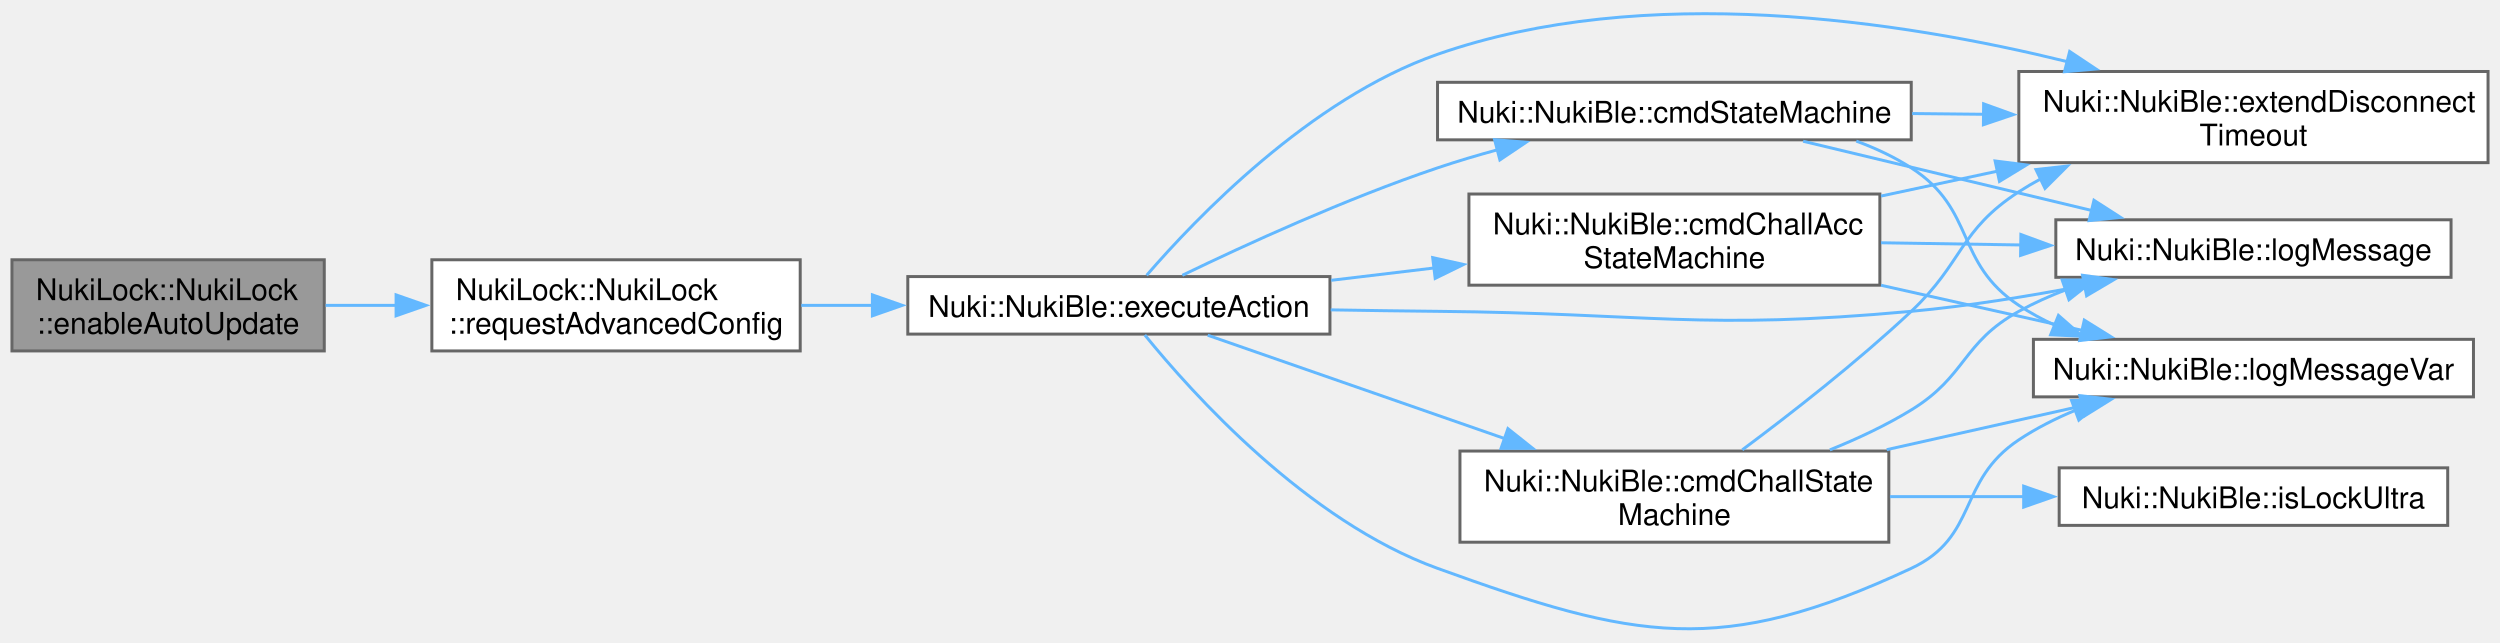
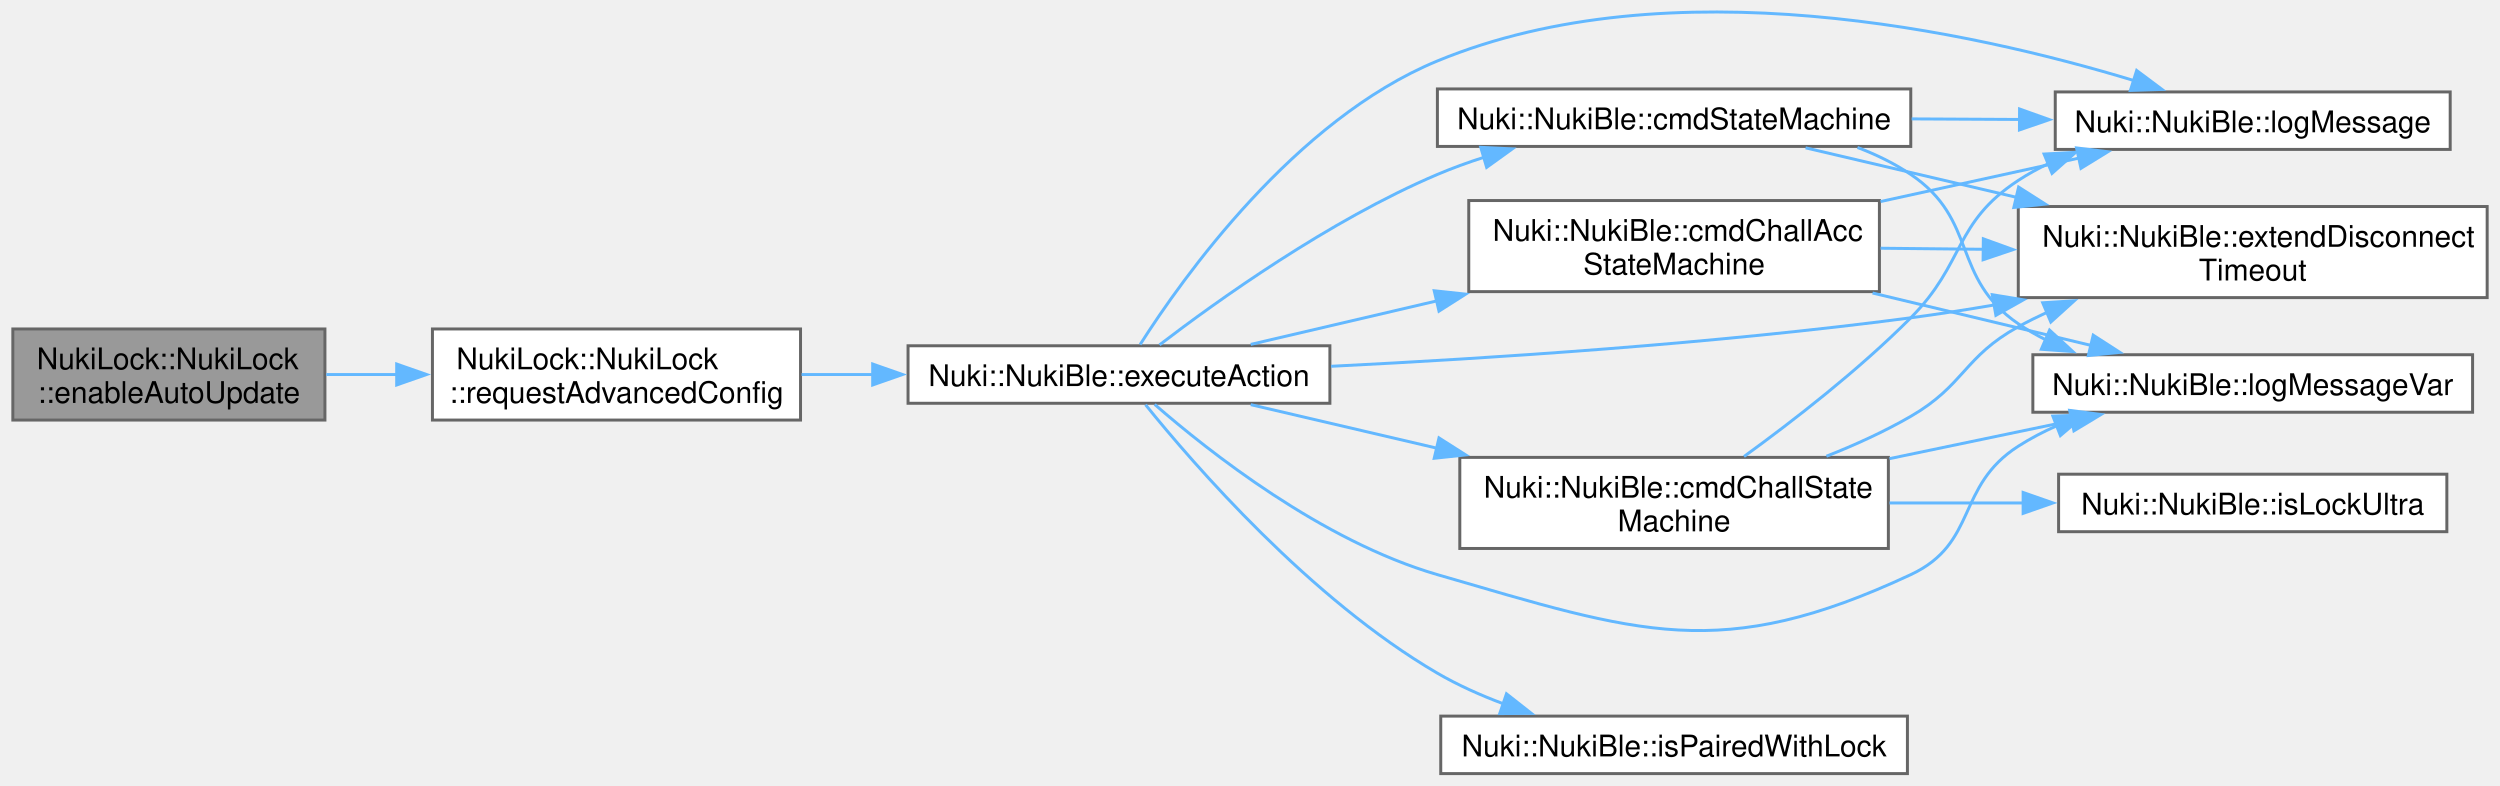
- <svg xmlns="http://www.w3.org/2000/svg" xmlns:xlink="http://www.w3.org/1999/xlink" width="837pt" height="215pt" viewBox="0.00 0.00 836.50 214.53">
-   <g id="graph0" class="graph" transform="scale(1 1) rotate(0) translate(4 210.53)">
+ <svg xmlns="http://www.w3.org/2000/svg" xmlns:xlink="http://www.w3.org/1999/xlink" width="837pt" height="263pt" viewBox="0.00 0.00 836.50 263.03">
+   <g id="graph0" class="graph" transform="scale(1 1) rotate(0) translate(4 259.03)">
    <g id="Node000001" class="node">
      <g id="a_Node000001">
        <a xlink:title="Gets the current advanced config from the lock, updates the enable auto update parameter and sends th...">
-           <polygon fill="#999999" stroke="#666666" points="104.5,-123.78 0,-123.78 0,-93.28 104.5,-93.28 104.5,-123.78" />
-           <text text-anchor="start" x="8" y="-110.28" font-family="Helvetica,sans-Serif" font-size="10.00">NukiLock::NukiLock</text>
-           <text text-anchor="middle" x="52.25" y="-99.03" font-family="Helvetica,sans-Serif" font-size="10.00">::enableAutoUpdate</text>
+           <polygon fill="#999999" stroke="#666666" points="104.5,-148.88 0,-148.88 0,-118.38 104.5,-118.38 104.5,-148.88" />
+           <text text-anchor="start" x="8" y="-135.38" font-family="Helvetica,sans-Serif" font-size="10.00">NukiLock::NukiLock</text>
+           <text text-anchor="middle" x="52.25" y="-124.12" font-family="Helvetica,sans-Serif" font-size="10.00">::enableAutoUpdate</text>
        </a>
      </g>
    </g>
    <g id="Node000002" class="node">
      <g id="a_Node000002">
        <a xlink:href="class_nuki_lock_1_1_nuki_lock.html#aa882f9b3256313bbd45b4269f8c74521" target="_top" xlink:title="Requests advanced config from Lock via BLE.">
-           <polygon fill="white" stroke="#666666" points="263.75,-123.78 140.5,-123.78 140.5,-93.28 263.75,-93.28 263.75,-123.78" />
-           <text text-anchor="start" x="148.5" y="-110.28" font-family="Helvetica,sans-Serif" font-size="10.00">NukiLock::NukiLock</text>
-           <text text-anchor="middle" x="202.12" y="-99.03" font-family="Helvetica,sans-Serif" font-size="10.00">::requestAdvancedConfig</text>
+           <polygon fill="white" stroke="#666666" points="263.75,-148.88 140.5,-148.88 140.5,-118.38 263.75,-118.38 263.75,-148.88" />
+           <text text-anchor="start" x="148.5" y="-135.38" font-family="Helvetica,sans-Serif" font-size="10.00">NukiLock::NukiLock</text>
+           <text text-anchor="middle" x="202.12" y="-124.12" font-family="Helvetica,sans-Serif" font-size="10.00">::requestAdvancedConfig</text>
        </a>
      </g>
    </g>
    <g id="edge1_Node000001_Node000002" class="edge">
      <g id="a_edge1_Node000001_Node000002">
        <a xlink:title=" ">
-           <path fill="none" stroke="#63b8ff" d="M104.97,-108.53C112.67,-108.53 120.72,-108.53 128.75,-108.53" />
-           <polygon fill="#63b8ff" stroke="#63b8ff" points="128.53,-112.03 138.53,-108.53 128.53,-105.03 128.53,-112.03" />
+           <path fill="none" stroke="#63b8ff" d="M104.97,-133.62C112.67,-133.62 120.72,-133.62 128.75,-133.62" />
+           <polygon fill="#63b8ff" stroke="#63b8ff" points="128.53,-137.13 138.53,-133.63 128.53,-130.13 128.53,-137.13" />
        </a>
      </g>
    </g>
    <g id="Node000003" class="node">
      <g id="a_Node000003">
        <a xlink:href="class_nuki_1_1_nuki_ble.html#af1f1e299e8d97e053bba80e92ba285d6" target="_top" xlink:title=" ">
-           <polygon fill="white" stroke="#666666" points="441,-118.16 299.75,-118.16 299.75,-98.91 441,-98.91 441,-118.16" />
-           <text text-anchor="middle" x="370.38" y="-104.66" font-family="Helvetica,sans-Serif" font-size="10.00">Nuki::NukiBle::executeAction</text>
+           <polygon fill="white" stroke="#666666" points="441,-143.25 299.75,-143.25 299.75,-124 441,-124 441,-143.25" />
+           <text text-anchor="middle" x="370.38" y="-129.75" font-family="Helvetica,sans-Serif" font-size="10.00">Nuki::NukiBle::executeAction</text>
        </a>
      </g>
    </g>
    <g id="edge2_Node000002_Node000003" class="edge">
      <g id="a_edge2_Node000002_Node000003">
        <a xlink:title=" ">
-           <path fill="none" stroke="#63b8ff" d="M264.09,-108.53C271.9,-108.53 279.99,-108.53 288.06,-108.53" />
-           <polygon fill="#63b8ff" stroke="#63b8ff" points="287.91,-112.03 297.91,-108.53 287.91,-105.03 287.91,-112.03" />
+           <path fill="none" stroke="#63b8ff" d="M264.09,-133.62C271.9,-133.62 279.99,-133.62 288.06,-133.62" />
+           <polygon fill="#63b8ff" stroke="#63b8ff" points="287.91,-137.13 297.91,-133.63 287.91,-130.13 287.91,-137.13" />
        </a>
      </g>
    </g>
    <g id="Node000004" class="node">
      <g id="a_Node000004">
        <a xlink:href="class_nuki_1_1_nuki_ble.html#ada0f3beebd95d35c122e25dd3f9eb886" target="_top" xlink:title=" ">
-           <polygon fill="white" stroke="#666666" points="625,-145.78 487.5,-145.78 487.5,-115.28 625,-115.28 625,-145.78" />
-           <text text-anchor="start" x="495.5" y="-132.28" font-family="Helvetica,sans-Serif" font-size="10.00">Nuki::NukiBle::cmdChallAcc</text>
-           <text text-anchor="middle" x="556.25" y="-121.03" font-family="Helvetica,sans-Serif" font-size="10.00">StateMachine</text>
+           <polygon fill="white" stroke="#666666" points="625,-191.88 487.5,-191.88 487.5,-161.38 625,-161.38 625,-191.88" />
+           <text text-anchor="start" x="495.5" y="-178.38" font-family="Helvetica,sans-Serif" font-size="10.00">Nuki::NukiBle::cmdChallAcc</text>
+           <text text-anchor="middle" x="556.25" y="-167.12" font-family="Helvetica,sans-Serif" font-size="10.00">StateMachine</text>
        </a>
      </g>
    </g>
    <g id="edge3_Node000003_Node000004" class="edge">
      <g id="a_edge3_Node000003_Node000004">
        <a xlink:title=" ">
-           <path fill="none" stroke="#63b8ff" d="M441.41,-116.91C452.68,-118.26 464.41,-119.66 475.88,-121.04" />
-           <polygon fill="#63b8ff" stroke="#63b8ff" points="475.38,-124.5 485.72,-122.21 476.21,-117.55 475.38,-124.5" />
+           <path fill="none" stroke="#63b8ff" d="M414.49,-143.71C433.11,-148.06 455.49,-153.3 476.88,-158.3" />
+           <polygon fill="#63b8ff" stroke="#63b8ff" points="475.93,-161.67 486.47,-160.54 477.53,-154.85 475.93,-161.67" />
        </a>
      </g>
    </g>
    <g id="Node000005" class="node">
      <g id="a_Node000005">
        <a xlink:href="class_nuki_1_1_nuki_ble.html#a6e8fca90c04249660dce6cb993eb4495" target="_top" xlink:title=" ">
-           <polygon fill="white" stroke="#666666" points="828.5,-186.78 671.5,-186.78 671.5,-156.28 828.5,-156.28 828.5,-186.78" />
-           <text text-anchor="start" x="679.5" y="-173.28" font-family="Helvetica,sans-Serif" font-size="10.00">Nuki::NukiBle::extendDisconnect</text>
-           <text text-anchor="middle" x="750" y="-162.03" font-family="Helvetica,sans-Serif" font-size="10.00">Timeout</text>
+           <polygon fill="white" stroke="#666666" points="828.5,-189.88 671.5,-189.88 671.5,-159.38 828.5,-159.38 828.5,-189.88" />
+           <text text-anchor="start" x="679.5" y="-176.38" font-family="Helvetica,sans-Serif" font-size="10.00">Nuki::NukiBle::extendDisconnect</text>
+           <text text-anchor="middle" x="750" y="-165.12" font-family="Helvetica,sans-Serif" font-size="10.00">Timeout</text>
        </a>
      </g>
    </g>
    <g id="edge16_Node000003_Node000005" class="edge">
      <g id="a_edge16_Node000003_Node000005">
        <a xlink:title=" ">
-           <path fill="none" stroke="#63b8ff" d="M379.66,-118.58C395.95,-137.45 434.31,-177.63 477,-192.53 546.38,-216.76 631.57,-203.9 687.93,-190.02" />
-           <polygon fill="#63b8ff" stroke="#63b8ff" points="688.51,-193.48 697.33,-187.61 686.78,-186.7 688.51,-193.48" />
+           <path fill="none" stroke="#63b8ff" d="M441.4,-136.38C494.77,-139.03 569.98,-143.95 635.5,-152.62 644.65,-153.84 654.18,-155.32 663.65,-156.95" />
+           <polygon fill="#63b8ff" stroke="#63b8ff" points="662.78,-160.35 673.23,-158.64 664,-153.45 662.78,-160.35" />
        </a>
      </g>
    </g>
    <g id="Node000006" class="node">
      <g id="a_Node000006">
        <a xlink:href="class_nuki_1_1_nuki_ble.html#ac7ce691d9c3e586474655d1663eb2e20" target="_top" xlink:title=" ">
-           <polygon fill="white" stroke="#666666" points="816.12,-137.16 683.88,-137.16 683.88,-117.91 816.12,-117.91 816.12,-137.16" />
-           <text text-anchor="middle" x="750" y="-123.66" font-family="Helvetica,sans-Serif" font-size="10.00">Nuki::NukiBle::logMessage</text>
-         </a>
-       </g>
-     </g>
-     <g id="edge17_Node000003_Node000006" class="edge">
-       <g id="a_edge17_Node000003_Node000006">
-         <a xlink:title=" ">
-           <path fill="none" stroke="#63b8ff" d="M441.26,-107.02C453.18,-106.82 465.45,-106.64 477,-106.53 547.44,-105.87 565.35,-100.1 635.5,-106.53 654.59,-108.28 675.26,-111.66 693.66,-115.2" />
-           <polygon fill="#63b8ff" stroke="#63b8ff" points="692.82,-118.6 703.31,-117.12 694.18,-111.73 692.82,-118.6" />
+           <polygon fill="white" stroke="#666666" points="816.12,-228.25 683.88,-228.25 683.88,-209 816.12,-209 816.12,-228.25" />
+           <text text-anchor="middle" x="750" y="-214.75" font-family="Helvetica,sans-Serif" font-size="10.00">Nuki::NukiBle::logMessage</text>
+         </a>
+       </g>
+     </g>
+     <g id="edge18_Node000003_Node000006" class="edge">
+       <g id="a_edge18_Node000003_Node000006">
+         <a xlink:title=" ">
+           <path fill="none" stroke="#63b8ff" d="M377.46,-143.67C391.62,-165.91 429.19,-218.91 477,-238.62 554.85,-270.74 655.81,-248.58 710.2,-232.06" />
+           <polygon fill="#63b8ff" stroke="#63b8ff" points="711.14,-235.43 719.63,-229.09 709.04,-228.75 711.14,-235.43" />
        </a>
      </g>
    </g>
    <g id="Node000007" class="node">
      <g id="a_Node000007">
        <a xlink:href="class_nuki_1_1_nuki_ble.html#af3650133f46aeca48a5f01b95d23ab71" target="_top" xlink:title=" ">
-           <polygon fill="white" stroke="#666666" points="823.62,-97.16 676.38,-97.16 676.38,-77.91 823.62,-77.91 823.62,-97.16" />
-           <text text-anchor="middle" x="750" y="-83.66" font-family="Helvetica,sans-Serif" font-size="10.00">Nuki::NukiBle::logMessageVar</text>
-         </a>
-       </g>
-     </g>
-     <g id="edge18_Node000003_Node000007" class="edge">
-       <g id="a_edge18_Node000003_Node000007">
-         <a xlink:title=" ">
-           <path fill="none" stroke="#63b8ff" d="M379.05,-98.62C394.86,-79.14 433.24,-36.37 477,-20.53 543.24,3.44 571.67,9.27 635.5,-20.53 658.08,-31.08 650.75,-49.73 671.5,-63.53 677.35,-67.42 683.86,-70.71 690.55,-73.48" />
-           <polygon fill="#63b8ff" stroke="#63b8ff" points="689.14,-76.69 699.74,-76.89 691.58,-70.13 689.14,-76.69" />
+           <polygon fill="white" stroke="#666666" points="823.62,-140.25 676.38,-140.25 676.38,-121 823.62,-121 823.62,-140.25" />
+           <text text-anchor="middle" x="750" y="-126.75" font-family="Helvetica,sans-Serif" font-size="10.00">Nuki::NukiBle::logMessageVar</text>
+         </a>
+       </g>
+     </g>
+     <g id="edge19_Node000003_Node000007" class="edge">
+       <g id="a_edge19_Node000003_Node000007">
+         <a xlink:title=" ">
+           <path fill="none" stroke="#63b8ff" d="M382.34,-123.61C400.44,-107.83 438.42,-77.83 477,-66.62 544.65,-46.98 571.67,-36.82 635.5,-66.62 658.08,-77.17 650.51,-96.19 671.5,-109.62 675.53,-112.2 679.87,-114.47 684.37,-116.46" />
+           <polygon fill="#63b8ff" stroke="#63b8ff" points="683.07,-119.71 693.66,-120.06 685.61,-113.18 683.07,-119.71" />
        </a>
      </g>
    </g>
    <g id="Node000008" class="node">
      <g id="a_Node000008">
        <a xlink:href="class_nuki_1_1_nuki_ble.html#a59169a9f492793762e3c6ba39b611b07" target="_top" xlink:title=" ">
-           <polygon fill="white" stroke="#666666" points="628,-59.78 484.5,-59.78 484.5,-29.28 628,-29.28 628,-59.78" />
-           <text text-anchor="start" x="492.5" y="-46.28" font-family="Helvetica,sans-Serif" font-size="10.00">Nuki::NukiBle::cmdChallState</text>
-           <text text-anchor="middle" x="556.25" y="-35.03" font-family="Helvetica,sans-Serif" font-size="10.00">Machine</text>
+           <polygon fill="white" stroke="#666666" points="628,-105.88 484.5,-105.88 484.5,-75.38 628,-75.38 628,-105.88" />
+           <text text-anchor="start" x="492.5" y="-92.38" font-family="Helvetica,sans-Serif" font-size="10.00">Nuki::NukiBle::cmdChallState</text>
+           <text text-anchor="middle" x="556.25" y="-81.12" font-family="Helvetica,sans-Serif" font-size="10.00">Machine</text>
        </a>
      </g>
    </g>
    <g id="edge7_Node000003_Node000008" class="edge">
      <g id="a_edge7_Node000003_Node000008">
        <a xlink:title=" ">
-           <path fill="none" stroke="#63b8ff" d="M400.11,-98.53C426.6,-89.31 466.68,-75.36 499.46,-63.95" />
-           <polygon fill="#63b8ff" stroke="#63b8ff" points="500.55,-67.28 508.84,-60.69 498.24,-60.67 500.55,-67.28" />
+           <path fill="none" stroke="#63b8ff" d="M414.49,-123.54C433.11,-119.19 455.49,-113.95 476.88,-108.95" />
+           <polygon fill="#63b8ff" stroke="#63b8ff" points="477.53,-112.4 486.47,-106.71 475.93,-105.58 477.53,-112.4" />
        </a>
      </g>
    </g>
    <g id="Node000010" class="node">
      <g id="a_Node000010">
        <a xlink:href="class_nuki_1_1_nuki_ble.html#ad135bb1455665decfddff67772c1d411" target="_top" xlink:title=" ">
-           <polygon fill="white" stroke="#666666" points="635.5,-183.16 477,-183.16 477,-163.91 635.5,-163.91 635.5,-183.16" />
-           <text text-anchor="middle" x="556.25" y="-169.66" font-family="Helvetica,sans-Serif" font-size="10.00">Nuki::NukiBle::cmdStateMachine</text>
+           <polygon fill="white" stroke="#666666" points="635.5,-229.25 477,-229.25 477,-210 635.5,-210 635.5,-229.25" />
+           <text text-anchor="middle" x="556.25" y="-215.75" font-family="Helvetica,sans-Serif" font-size="10.00">Nuki::NukiBle::cmdStateMachine</text>
        </a>
      </g>
    </g>
    <g id="edge12_Node000003_Node000010" class="edge">
      <g id="a_edge12_Node000003_Node000010">
        <a xlink:title=" ">
-           <path fill="none" stroke="#63b8ff" d="M391.61,-118.59C412.57,-128.72 446.48,-144.27 477,-154.53 483.52,-156.73 490.43,-158.78 497.33,-160.66" />
-           <polygon fill="#63b8ff" stroke="#63b8ff" points="496.09,-163.96 506.65,-163.1 497.86,-157.19 496.09,-163.96" />
+           <path fill="none" stroke="#63b8ff" d="M383.95,-143.55C403,-158.13 440.82,-185.26 477,-200.62 481.97,-202.73 487.21,-204.64 492.54,-206.35" />
+           <polygon fill="#63b8ff" stroke="#63b8ff" points="491.51,-209.7 502.09,-209.18 493.49,-202.99 491.51,-209.7" />
+         </a>
+       </g>
+     </g>
+     <g id="Node000011" class="node">
+       <g id="a_Node000011">
+         <a xlink:href="class_nuki_1_1_nuki_ble.html#a050f54fbfcea03dc5238e8c66a7e89ca" target="_top" xlink:title="Returns pairing state (if credentials are stored or not)">
+           <polygon fill="white" stroke="#666666" points="634.38,-19.25 478.12,-19.25 478.12,0 634.38,0 634.38,-19.25" />
+           <text text-anchor="middle" x="556.25" y="-5.75" font-family="Helvetica,sans-Serif" font-size="10.00">Nuki::NukiBle::isPairedWithLock</text>
+         </a>
+       </g>
+     </g>
+     <g id="edge17_Node000003_Node000011" class="edge">
+       <g id="a_edge17_Node000003_Node000011">
+         <a xlink:title=" ">
+           <path fill="none" stroke="#63b8ff" d="M379.26,-123.52C395.44,-103.47 434.46,-58.43 477,-33.62 483.84,-29.64 491.41,-26.25 499.07,-23.38" />
+           <polygon fill="#63b8ff" stroke="#63b8ff" points="500.13,-26.72 508.46,-20.17 497.87,-20.1 500.13,-26.72" />
        </a>
      </g>
    </g>
    <g id="edge4_Node000004_Node000005" class="edge">
      <g id="a_edge4_Node000004_Node000005">
        <a xlink:title=" ">
-           <path fill="none" stroke="#63b8ff" d="M625.39,-145.1C638.09,-147.82 651.5,-150.69 664.62,-153.49" />
-           <polygon fill="#63b8ff" stroke="#63b8ff" points="663.56,-156.84 674.07,-155.51 665.02,-150 663.56,-156.84" />
+           <path fill="none" stroke="#63b8ff" d="M625.39,-175.91C636.54,-175.8 648.22,-175.68 659.78,-175.56" />
+           <polygon fill="#63b8ff" stroke="#63b8ff" points="659.8,-179.06 669.76,-175.45 659.72,-172.06 659.8,-179.06" />
        </a>
      </g>
    </g>
    <g id="edge5_Node000004_Node000006" class="edge">
      <g id="a_edge5_Node000004_Node000006">
        <a xlink:title=" ">
-           <path fill="none" stroke="#63b8ff" d="M625.39,-129.47C640.64,-129.23 656.91,-128.97 672.47,-128.73" />
-           <polygon fill="#63b8ff" stroke="#63b8ff" points="672.19,-132.24 682.13,-128.58 672.08,-125.24 672.19,-132.24" />
+           <path fill="none" stroke="#63b8ff" d="M625.39,-191.55C647.2,-196.33 671.1,-201.56 692.03,-206.15" />
+           <polygon fill="#63b8ff" stroke="#63b8ff" points="691,-209.5 701.51,-208.22 692.49,-202.67 691,-209.5" />
        </a>
      </g>
    </g>
    <g id="edge6_Node000004_Node000007" class="edge">
      <g id="a_edge6_Node000004_Node000007">
        <a xlink:title=" ">
-           <path fill="none" stroke="#63b8ff" d="M625.39,-115.25C647.48,-110.3 671.7,-104.87 692.82,-100.13" />
-           <polygon fill="#63b8ff" stroke="#63b8ff" points="693.4,-103.59 702.39,-97.99 691.86,-96.76 693.4,-103.59" />
+           <path fill="none" stroke="#63b8ff" d="M622.7,-160.92C646.56,-155.2 673.21,-148.81 695.86,-143.37" />
+           <polygon fill="#63b8ff" stroke="#63b8ff" points="696.59,-146.8 705.5,-141.06 694.96,-139.99 696.59,-146.8" />
        </a>
      </g>
    </g>
    <g id="edge8_Node000008_Node000005" class="edge">
      <g id="a_edge8_Node000008_Node000005">
        <a xlink:title=" ">
-           <path fill="none" stroke="#63b8ff" d="M578.97,-60.19C595.13,-72.21 617.43,-89.57 635.5,-106.53 652.93,-122.91 651.43,-133.53 671.5,-146.53 673.89,-148.08 676.38,-149.54 678.94,-150.91" />
-           <polygon fill="#63b8ff" stroke="#63b8ff" points="677.23,-153.97 687.76,-155.15 680.26,-147.66 677.23,-153.97" />
+           <path fill="none" stroke="#63b8ff" d="M607.25,-106.26C616.9,-110.07 626.72,-114.54 635.5,-119.62 653.52,-130.06 653.26,-139.58 671.5,-149.62 674.66,-151.36 677.96,-153 681.33,-154.55" />
+           <polygon fill="#63b8ff" stroke="#63b8ff" points="679.68,-157.65 690.26,-158.31 682.4,-151.2 679.68,-157.65" />
        </a>
      </g>
    </g>
    <g id="edge10_Node000008_Node000006" class="edge">
      <g id="a_edge10_Node000008_Node000006">
        <a xlink:title=" ">
-           <path fill="none" stroke="#63b8ff" d="M608.27,-60.17C617.63,-63.94 627.09,-68.4 635.5,-73.53 654.02,-84.85 652.49,-96.06 671.5,-106.53 676.49,-109.28 681.85,-111.68 687.35,-113.78" />
-           <polygon fill="#63b8ff" stroke="#63b8ff" points="686,-117.02 696.59,-116.97 688.28,-110.4 686,-117.02" />
+           <path fill="none" stroke="#63b8ff" d="M579.66,-106.17C595.97,-118 618.15,-135.17 635.5,-152.62 653.8,-171.04 649.78,-184.41 671.5,-198.62 674.74,-200.74 678.19,-202.64 681.76,-204.33" />
+           <polygon fill="#63b8ff" stroke="#63b8ff" points="680.14,-207.45 690.72,-208.02 682.8,-200.98 680.14,-207.45" />
        </a>
      </g>
    </g>
    <g id="edge11_Node000008_Node000007" class="edge">
      <g id="a_edge11_Node000008_Node000007">
        <a xlink:title=" ">
-           <path fill="none" stroke="#63b8ff" d="M627.29,-60.24C648.86,-65.08 672.32,-70.34 692.84,-74.94" />
-           <polygon fill="#63b8ff" stroke="#63b8ff" points="691.9,-78.32 702.42,-77.09 693.43,-71.49 691.9,-78.32" />
+           <path fill="none" stroke="#63b8ff" d="M628.38,-105.46C648.51,-109.66 670.21,-114.19 689.58,-118.23" />
+           <polygon fill="#63b8ff" stroke="#63b8ff" points="688.7,-121.62 699.2,-120.24 690.13,-114.77 688.7,-121.62" />
        </a>
      </g>
    </g>
    <g id="Node000009" class="node">
      <g id="a_Node000009">
        <a xlink:href="class_nuki_1_1_nuki_ble.html#a25207bb564a4b54b8dd8c872177b53a7" target="_top" xlink:title="Returns if BLE is pairing/paired/connected with a Smart Lock Ultra.">
-           <polygon fill="white" stroke="#666666" points="815,-54.16 685,-54.16 685,-34.91 815,-34.91 815,-54.16" />
-           <text text-anchor="middle" x="750" y="-40.66" font-family="Helvetica,sans-Serif" font-size="10.00">Nuki::NukiBle::isLockUltra</text>
+           <polygon fill="white" stroke="#666666" points="815,-100.25 685,-100.25 685,-81 815,-81 815,-100.25" />
+           <text text-anchor="middle" x="750" y="-86.75" font-family="Helvetica,sans-Serif" font-size="10.00">Nuki::NukiBle::isLockUltra</text>
        </a>
      </g>
    </g>
    <g id="edge9_Node000008_Node000009" class="edge">
      <g id="a_edge9_Node000008_Node000009">
        <a xlink:title=" ">
-           <path fill="none" stroke="#63b8ff" d="M628.38,-44.53C643.07,-44.53 658.6,-44.53 673.44,-44.53" />
-           <polygon fill="#63b8ff" stroke="#63b8ff" points="673.12,-48.03 683.12,-44.53 673.12,-41.03 673.12,-48.03" />
+           <path fill="none" stroke="#63b8ff" d="M628.38,-90.62C643.07,-90.62 658.6,-90.62 673.44,-90.62" />
+           <polygon fill="#63b8ff" stroke="#63b8ff" points="673.12,-94.13 683.12,-90.63 673.12,-87.13 673.12,-94.13" />
        </a>
      </g>
    </g>
    <g id="edge13_Node000010_Node000005" class="edge">
      <g id="a_edge13_Node000010_Node000005">
        <a xlink:title=" ">
-           <path fill="none" stroke="#63b8ff" d="M635.8,-172.71C643.74,-172.63 651.85,-172.55 659.89,-172.46" />
-           <polygon fill="#63b8ff" stroke="#63b8ff" points="659.72,-175.96 669.68,-172.36 659.65,-168.97 659.72,-175.96" />
+           <path fill="none" stroke="#63b8ff" d="M600.28,-209.53C621.16,-204.63 646.89,-198.59 671.05,-192.92" />
+           <polygon fill="#63b8ff" stroke="#63b8ff" points="671.61,-196.38 680.54,-190.69 670.01,-189.57 671.61,-196.38" />
        </a>
      </g>
    </g>
    <g id="edge14_Node000010_Node000006" class="edge">
      <g id="a_edge14_Node000010_Node000006">
        <a xlink:title=" ">
-           <path fill="none" stroke="#63b8ff" d="M599.33,-163.44C627.8,-156.61 665.64,-147.53 696.14,-140.21" />
-           <polygon fill="#63b8ff" stroke="#63b8ff" points="696.64,-143.69 705.55,-137.96 695.01,-136.89 696.64,-143.69" />
+           <path fill="none" stroke="#63b8ff" d="M635.8,-219.22C647.79,-219.15 660.15,-219.09 672.11,-219.03" />
+           <polygon fill="#63b8ff" stroke="#63b8ff" points="671.93,-222.53 681.91,-218.97 671.89,-215.53 671.93,-222.53" />
        </a>
      </g>
    </g>
    <g id="edge15_Node000010_Node000007" class="edge">
      <g id="a_edge15_Node000010_Node000007">
        <a xlink:title=" ">
-           <path fill="none" stroke="#63b8ff" d="M617.11,-163.49C623.58,-161.11 629.86,-158.17 635.5,-154.53 657.32,-140.47 649.87,-122.88 671.5,-108.53 675.25,-106.05 679.28,-103.85 683.47,-101.92" />
-           <polygon fill="#63b8ff" stroke="#63b8ff" points="684.76,-105.17 692.72,-98.19 682.14,-98.68 684.76,-105.17" />
+           <path fill="none" stroke="#63b8ff" d="M617.66,-209.65C623.96,-207.26 630.05,-204.29 635.5,-200.62 658.22,-185.33 648.89,-166.08 671.5,-150.62 674.39,-148.65 677.46,-146.87 680.65,-145.27" />
+           <polygon fill="#63b8ff" stroke="#63b8ff" points="681.98,-148.5 689.77,-141.32 679.2,-142.08 681.98,-148.5" />
        </a>
      </g>
    </g>
  </g>
</svg>
